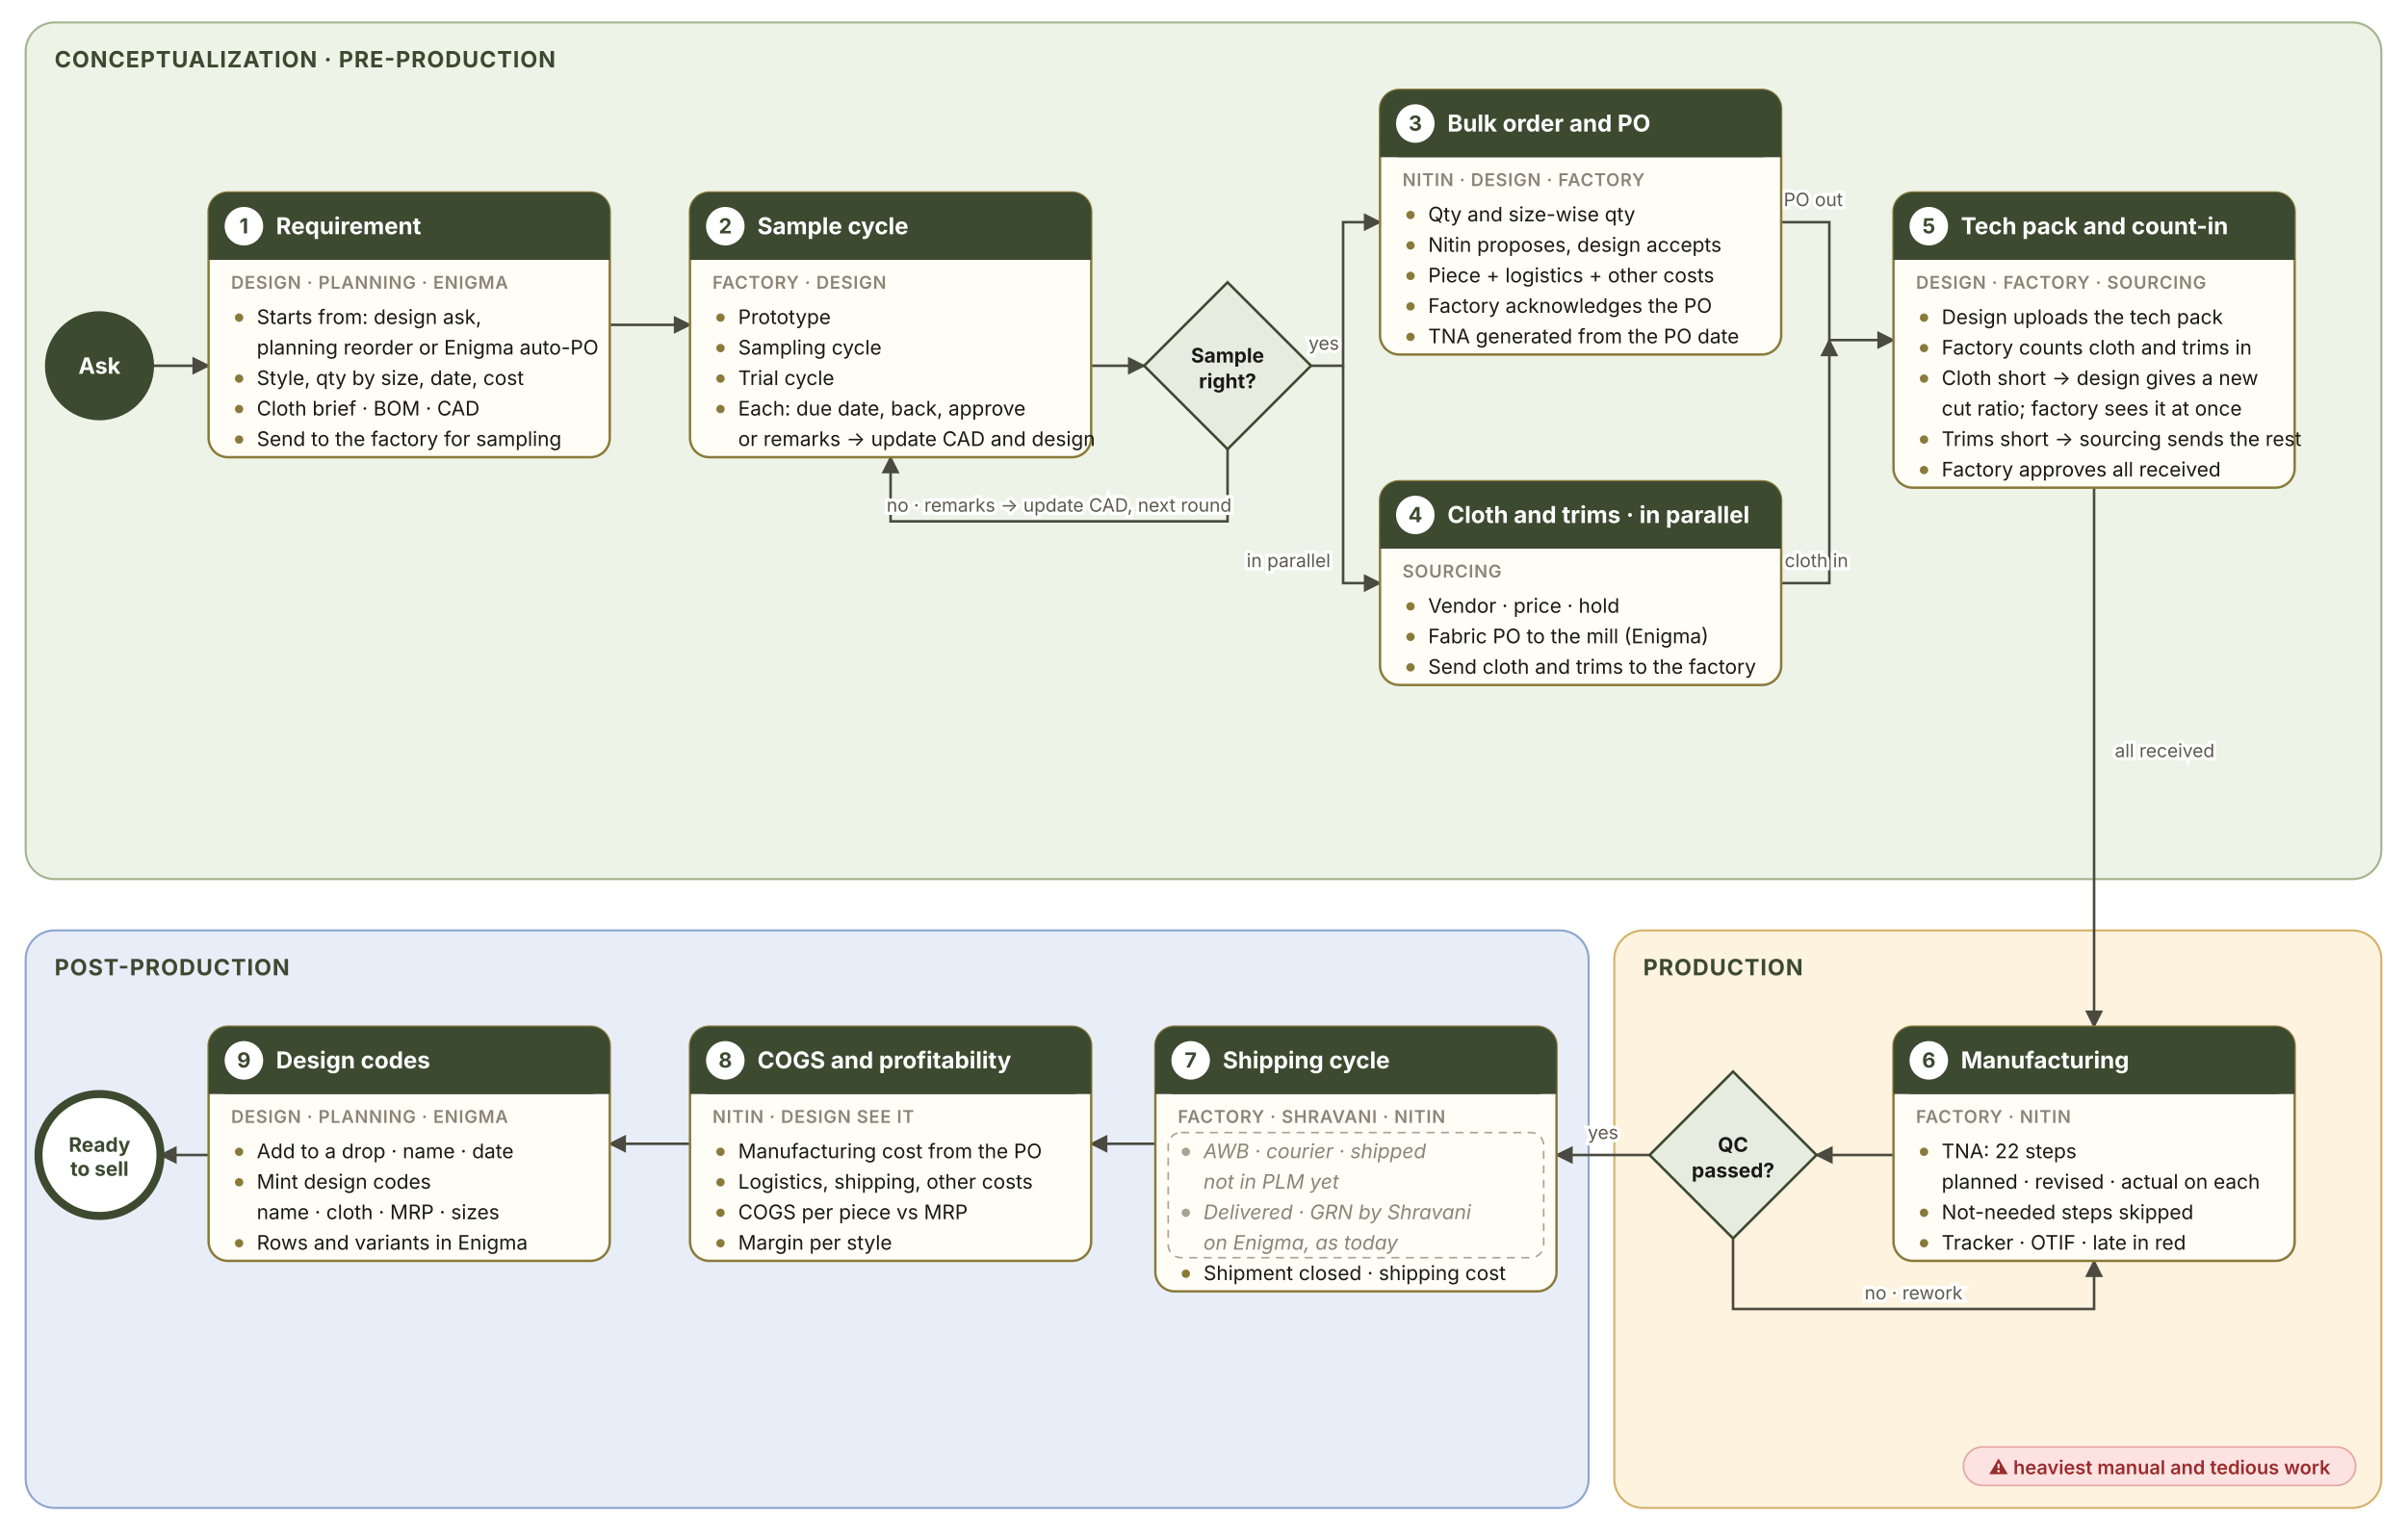
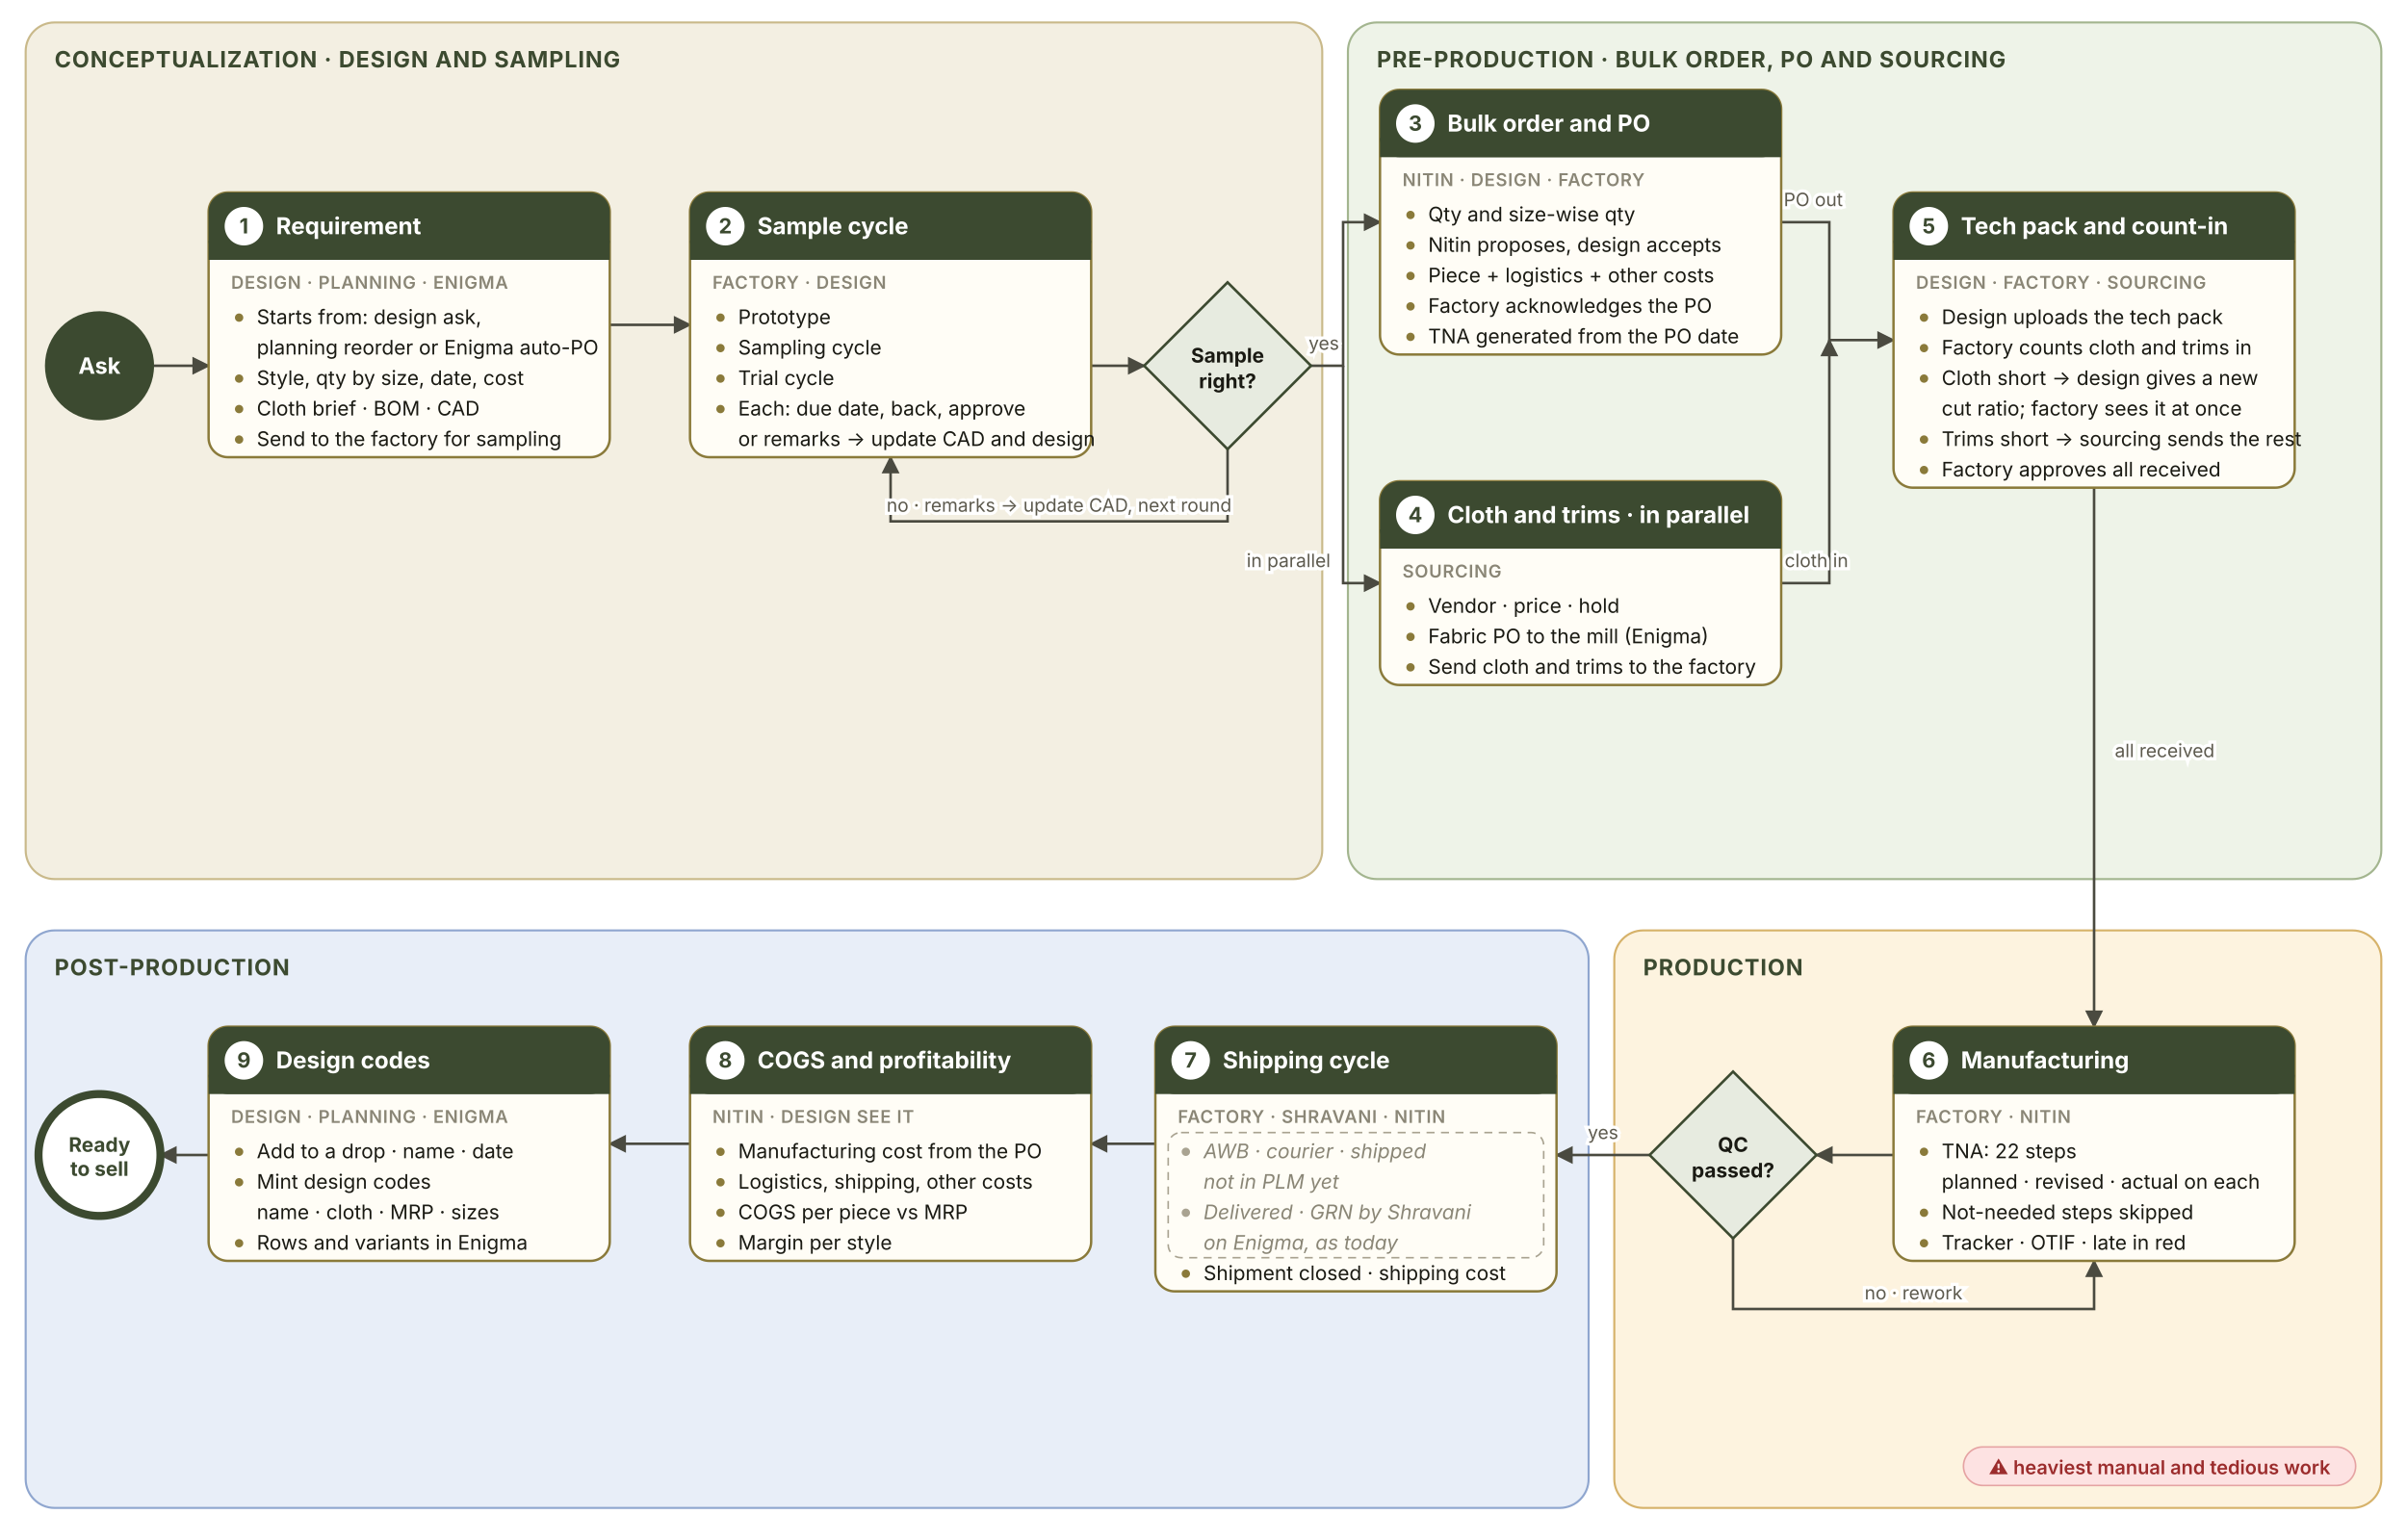
<svg xmlns="http://www.w3.org/2000/svg" width="1500" height="960" viewBox="0 0 1500 960" font-family="Inter, Helvetica, Arial, sans-serif">
  <defs>
    <marker id="a" viewBox="0 0 10 10" refX="9" refY="5" markerWidth="7" markerHeight="7" orient="auto-start-reverse">
      <path d="M0 0L10 5L0 10z" fill="#4a4a40" />
    </marker>
  </defs>
  <rect width="1500" height="960" fill="#fff" />
-   <rect x="16" y="14" width="1468" height="534" rx="18" fill="#eef3e8" stroke="#a3b58f" stroke-width="1.3" />
-   <text x="34" y="42" font-size="14" font-weight="700" letter-spacing=".04em" fill="#3c4a30">CONCEPTUALIZATION · PRE-PRODUCTION</text>
+   <rect x="16" y="14" width="808" height="534" rx="18" fill="#f3efe2" stroke="#c9b98a" stroke-width="1.3" />
+   <text x="34" y="42" font-size="14" font-weight="700" letter-spacing=".04em" fill="#3c4a30">CONCEPTUALIZATION · DESIGN AND SAMPLING</text>
+   <rect x="840" y="14" width="644" height="534" rx="18" fill="#eef3e8" stroke="#a3b58f" stroke-width="1.3" />
+   <text x="858" y="42" font-size="14" font-weight="700" letter-spacing=".04em" fill="#3c4a30">PRE-PRODUCTION · BULK ORDER, PO AND SOURCING</text>
  <rect x="1006" y="580" width="478" height="360" rx="18" fill="#fdf3df" stroke="#d6b26a" stroke-width="1.3" />
  <text x="1024" y="608" font-size="14" font-weight="700" letter-spacing=".04em" fill="#3c4a30">PRODUCTION</text>
  <rect x="1223.6" y="902" width="244.4" height="24" rx="12" fill="#fde2e2" stroke="#e5a3a3" />
  <text x="1345.8" y="919" text-anchor="middle" font-size="12" font-weight="600" fill="#9b2c2c">⚠ heaviest manual and tedious work</text>
  <rect x="16" y="580" width="974" height="360" rx="18" fill="#e8eef8" stroke="#8fa6cf" stroke-width="1.3" />
  <text x="34" y="608" font-size="14" font-weight="700" letter-spacing=".04em" fill="#3c4a30">POST-PRODUCTION</text>
  <path d="M96 228L130 228" fill="none" stroke="#4a4a40" stroke-width="1.6" marker-end="url(#a)" />
  <path d="M380 202.5L430 202.5" fill="none" stroke="#4a4a40" stroke-width="1.6" marker-end="url(#a)" />
  <path d="M680 228L713 228" fill="none" stroke="#4a4a40" stroke-width="1.6" marker-end="url(#a)" />
  <path d="M765 280L765 325L555.0 325L555.0 285" fill="none" stroke="#4a4a40" stroke-width="1.6" marker-end="url(#a)" />
  <text x="660.0" y="319" font-size="11.5" fill="#5d5a4e" text-anchor="middle" paint-order="stroke" stroke="#fff" stroke-width="4">no · remarks → update CAD, next round</text>
  <path d="M817 228L837 228L837 138.5L860 138.5" fill="none" stroke="#4a4a40" stroke-width="1.6" marker-end="url(#a)" />
  <text x="825" y="218" font-size="11.5" fill="#5d5a4e" text-anchor="middle" paint-order="stroke" stroke="#fff" stroke-width="4">yes</text>
  <path d="M837 228L837 363.5L860 363.5" fill="none" stroke="#4a4a40" stroke-width="1.6" marker-end="url(#a)" />
  <text x="803" y="353.5" font-size="11.5" fill="#5d5a4e" text-anchor="middle" paint-order="stroke" stroke="#fff" stroke-width="4">in parallel</text>
  <path d="M1110 138.5L1140 138.5L1140 212.0L1180 212.0" fill="none" stroke="#4a4a40" stroke-width="1.6" marker-end="url(#a)" />
  <text x="1130" y="128.5" font-size="11.5" fill="#5d5a4e" text-anchor="middle" paint-order="stroke" stroke="#fff" stroke-width="4">PO out</text>
  <path d="M1110 363.5L1140 363.5L1140 212.0" fill="none" stroke="#4a4a40" stroke-width="1.6" marker-end="url(#a)" />
  <text x="1132" y="353.5" font-size="11.5" fill="#5d5a4e" text-anchor="middle" paint-order="stroke" stroke="#fff" stroke-width="4">cloth in</text>
  <path d="M1305.0 304L1305.0 640" fill="none" stroke="#4a4a40" stroke-width="1.6" marker-end="url(#a)" />
  <text x="1349.0" y="472.0" font-size="11.5" fill="#5d5a4e" text-anchor="middle" paint-order="stroke" stroke="#fff" stroke-width="4">all received</text>
  <path d="M1180 720L1132 720" fill="none" stroke="#4a4a40" stroke-width="1.6" marker-end="url(#a)" />
  <path d="M1080 772L1080 816L1305.0 816L1305.0 786" fill="none" stroke="#4a4a40" stroke-width="1.6" marker-end="url(#a)" />
  <text x="1192.5" y="810" font-size="11.5" fill="#5d5a4e" text-anchor="middle" paint-order="stroke" stroke="#fff" stroke-width="4">no · rework</text>
  <path d="M1028 720L970 720" fill="none" stroke="#4a4a40" stroke-width="1.6" marker-end="url(#a)" />
  <text x="999.0" y="710" font-size="11.5" fill="#5d5a4e" text-anchor="middle" paint-order="stroke" stroke="#fff" stroke-width="4">yes</text>
  <path d="M720 713.0L680 713.0" fill="none" stroke="#4a4a40" stroke-width="1.6" marker-end="url(#a)" />
  <path d="M430 713.0L380 713.0" fill="none" stroke="#4a4a40" stroke-width="1.6" marker-end="url(#a)" />
  <path d="M130 720L100 720" fill="none" stroke="#4a4a40" stroke-width="1.6" marker-end="url(#a)" />
  <rect x="130" y="120" width="250" height="165" rx="12" fill="#fffdf6" stroke="#8a7a3a" stroke-width="1.5" />
  <rect x="130" y="120" width="250" height="42" rx="12" fill="#3c4a30" />
  <rect x="130" y="150" width="250" height="12" fill="#3c4a30" />
  <circle cx="152" cy="141" r="12" fill="#fff" />
  <text x="152" y="145.5" text-anchor="middle" font-size="13" font-weight="700" fill="#3c4a30">1</text>
  <text x="172" y="146" font-size="14.5" font-weight="700" fill="#fff">Requirement</text>
  <text x="144" y="180" font-size="11" font-weight="600" letter-spacing=".04em" fill="#8a8676">DESIGN · PLANNING · ENIGMA</text>
  <circle cx="149" cy="198" r="2.6" fill="#8a7a3a" />
  <text x="160" y="202" font-size="12.5" fill="#1a1a13">Starts from: design ask,</text>
  <text x="160" y="221" font-size="12.5" fill="#1a1a13">planning reorder or Enigma auto-PO</text>
  <circle cx="149" cy="236" r="2.6" fill="#8a7a3a" />
  <text x="160" y="240" font-size="12.5" fill="#1a1a13">Style, qty by size, date, cost</text>
  <circle cx="149" cy="255" r="2.6" fill="#8a7a3a" />
  <text x="160" y="259" font-size="12.5" fill="#1a1a13">Cloth brief · BOM · CAD</text>
  <circle cx="149" cy="274" r="2.6" fill="#8a7a3a" />
  <text x="160" y="278" font-size="12.5" fill="#1a1a13">Send to the factory for sampling</text>
  <rect x="430" y="120" width="250" height="165" rx="12" fill="#fffdf6" stroke="#8a7a3a" stroke-width="1.5" />
  <rect x="430" y="120" width="250" height="42" rx="12" fill="#3c4a30" />
  <rect x="430" y="150" width="250" height="12" fill="#3c4a30" />
  <circle cx="452" cy="141" r="12" fill="#fff" />
  <text x="452" y="145.5" text-anchor="middle" font-size="13" font-weight="700" fill="#3c4a30">2</text>
  <text x="472" y="146" font-size="14.5" font-weight="700" fill="#fff">Sample cycle</text>
  <text x="444" y="180" font-size="11" font-weight="600" letter-spacing=".04em" fill="#8a8676">FACTORY · DESIGN</text>
  <circle cx="449" cy="198" r="2.6" fill="#8a7a3a" />
  <text x="460" y="202" font-size="12.5" fill="#1a1a13">Prototype</text>
  <circle cx="449" cy="217" r="2.6" fill="#8a7a3a" />
  <text x="460" y="221" font-size="12.5" fill="#1a1a13">Sampling cycle</text>
  <circle cx="449" cy="236" r="2.6" fill="#8a7a3a" />
  <text x="460" y="240" font-size="12.5" fill="#1a1a13">Trial cycle</text>
  <circle cx="449" cy="255" r="2.6" fill="#8a7a3a" />
  <text x="460" y="259" font-size="12.5" fill="#1a1a13">Each: due date, back, approve</text>
  <text x="460" y="278" font-size="12.5" fill="#1a1a13">or remarks → update CAD and design</text>
  <rect x="860" y="56" width="250" height="165" rx="12" fill="#fffdf6" stroke="#8a7a3a" stroke-width="1.5" />
  <rect x="860" y="56" width="250" height="42" rx="12" fill="#3c4a30" />
  <rect x="860" y="86" width="250" height="12" fill="#3c4a30" />
  <circle cx="882" cy="77" r="12" fill="#fff" />
  <text x="882" y="81.5" text-anchor="middle" font-size="13" font-weight="700" fill="#3c4a30">3</text>
  <text x="902" y="82" font-size="14.5" font-weight="700" fill="#fff">Bulk order and PO</text>
  <text x="874" y="116" font-size="11" font-weight="600" letter-spacing=".04em" fill="#8a8676">NITIN · DESIGN · FACTORY</text>
  <circle cx="879" cy="134" r="2.6" fill="#8a7a3a" />
  <text x="890" y="138" font-size="12.5" fill="#1a1a13">Qty and size-wise qty</text>
  <circle cx="879" cy="153" r="2.6" fill="#8a7a3a" />
  <text x="890" y="157" font-size="12.5" fill="#1a1a13">Nitin proposes, design accepts</text>
  <circle cx="879" cy="172" r="2.6" fill="#8a7a3a" />
  <text x="890" y="176" font-size="12.5" fill="#1a1a13">Piece + logistics + other costs</text>
  <circle cx="879" cy="191" r="2.6" fill="#8a7a3a" />
  <text x="890" y="195" font-size="12.5" fill="#1a1a13">Factory acknowledges the PO</text>
  <circle cx="879" cy="210" r="2.6" fill="#8a7a3a" />
  <text x="890" y="214" font-size="12.5" fill="#1a1a13">TNA generated from the PO date</text>
  <rect x="860" y="300" width="250" height="127" rx="12" fill="#fffdf6" stroke="#8a7a3a" stroke-width="1.5" />
  <rect x="860" y="300" width="250" height="42" rx="12" fill="#3c4a30" />
  <rect x="860" y="330" width="250" height="12" fill="#3c4a30" />
  <circle cx="882" cy="321" r="12" fill="#fff" />
  <text x="882" y="325.5" text-anchor="middle" font-size="13" font-weight="700" fill="#3c4a30">4</text>
  <text x="902" y="326" font-size="14.5" font-weight="700" fill="#fff">Cloth and trims · in parallel</text>
  <text x="874" y="360" font-size="11" font-weight="600" letter-spacing=".04em" fill="#8a8676">SOURCING</text>
  <circle cx="879" cy="378" r="2.6" fill="#8a7a3a" />
  <text x="890" y="382" font-size="12.5" fill="#1a1a13">Vendor · price · hold</text>
  <circle cx="879" cy="397" r="2.6" fill="#8a7a3a" />
  <text x="890" y="401" font-size="12.5" fill="#1a1a13">Fabric PO to the mill (Enigma)</text>
  <circle cx="879" cy="416" r="2.6" fill="#8a7a3a" />
  <text x="890" y="420" font-size="12.5" fill="#1a1a13">Send cloth and trims to the factory</text>
  <rect x="1180" y="120" width="250" height="184" rx="12" fill="#fffdf6" stroke="#8a7a3a" stroke-width="1.5" />
  <rect x="1180" y="120" width="250" height="42" rx="12" fill="#3c4a30" />
  <rect x="1180" y="150" width="250" height="12" fill="#3c4a30" />
  <circle cx="1202" cy="141" r="12" fill="#fff" />
  <text x="1202" y="145.5" text-anchor="middle" font-size="13" font-weight="700" fill="#3c4a30">5</text>
  <text x="1222" y="146" font-size="14.5" font-weight="700" fill="#fff">Tech pack and count-in</text>
  <text x="1194" y="180" font-size="11" font-weight="600" letter-spacing=".04em" fill="#8a8676">DESIGN · FACTORY · SOURCING</text>
  <circle cx="1199" cy="198" r="2.6" fill="#8a7a3a" />
  <text x="1210" y="202" font-size="12.5" fill="#1a1a13">Design uploads the tech pack</text>
  <circle cx="1199" cy="217" r="2.6" fill="#8a7a3a" />
  <text x="1210" y="221" font-size="12.5" fill="#1a1a13">Factory counts cloth and trims in</text>
  <circle cx="1199" cy="236" r="2.6" fill="#8a7a3a" />
  <text x="1210" y="240" font-size="12.5" fill="#1a1a13">Cloth short → design gives a new</text>
  <text x="1210" y="259" font-size="12.5" fill="#1a1a13">cut ratio; factory sees it at once</text>
  <circle cx="1199" cy="274" r="2.6" fill="#8a7a3a" />
  <text x="1210" y="278" font-size="12.5" fill="#1a1a13">Trims short → sourcing sends the rest</text>
  <circle cx="1199" cy="293" r="2.6" fill="#8a7a3a" />
  <text x="1210" y="297" font-size="12.5" fill="#1a1a13">Factory approves all received</text>
  <rect x="1180" y="640" width="250" height="146" rx="12" fill="#fffdf6" stroke="#8a7a3a" stroke-width="1.5" />
  <rect x="1180" y="640" width="250" height="42" rx="12" fill="#3c4a30" />
  <rect x="1180" y="670" width="250" height="12" fill="#3c4a30" />
  <circle cx="1202" cy="661" r="12" fill="#fff" />
  <text x="1202" y="665.5" text-anchor="middle" font-size="13" font-weight="700" fill="#3c4a30">6</text>
  <text x="1222" y="666" font-size="14.5" font-weight="700" fill="#fff">Manufacturing</text>
  <text x="1194" y="700" font-size="11" font-weight="600" letter-spacing=".04em" fill="#8a8676">FACTORY · NITIN</text>
  <circle cx="1199" cy="718" r="2.6" fill="#8a7a3a" />
  <text x="1210" y="722" font-size="12.5" fill="#1a1a13">TNA: 22 steps</text>
  <text x="1210" y="741" font-size="12.5" fill="#1a1a13">planned · revised · actual on each</text>
  <circle cx="1199" cy="756" r="2.6" fill="#8a7a3a" />
  <text x="1210" y="760" font-size="12.5" fill="#1a1a13">Not-needed steps skipped</text>
  <circle cx="1199" cy="775" r="2.6" fill="#8a7a3a" />
  <text x="1210" y="779" font-size="12.5" fill="#1a1a13">Tracker · OTIF · late in red</text>
  <rect x="720" y="640" width="250" height="165" rx="12" fill="#fffdf6" stroke="#8a7a3a" stroke-width="1.5" />
  <rect x="720" y="640" width="250" height="42" rx="12" fill="#3c4a30" />
  <rect x="720" y="670" width="250" height="12" fill="#3c4a30" />
  <circle cx="742" cy="661" r="12" fill="#fff" />
  <text x="742" y="665.5" text-anchor="middle" font-size="13" font-weight="700" fill="#3c4a30">7</text>
  <text x="762" y="666" font-size="14.5" font-weight="700" fill="#fff">Shipping cycle</text>
  <text x="734" y="700" font-size="11" font-weight="600" letter-spacing=".04em" fill="#8a8676">FACTORY · SHRAVANI · NITIN</text>
  <circle cx="739" cy="718" r="2.6" fill="#a9a391" />
  <text x="750" y="722" font-size="12.5" fill="#8a8676" font-style="italic">AWB · courier · shipped</text>
  <text x="750" y="741" font-size="12.5" fill="#8a8676" font-style="italic">not in PLM yet</text>
  <circle cx="739" cy="756" r="2.6" fill="#a9a391" />
  <text x="750" y="760" font-size="12.5" fill="#8a8676" font-style="italic">Delivered · GRN by Shravani</text>
  <text x="750" y="779" font-size="12.5" fill="#8a8676" font-style="italic">on Enigma, as today</text>
  <circle cx="739" cy="794" r="2.6" fill="#8a7a3a" />
  <text x="750" y="798" font-size="12.5" fill="#1a1a13">Shipment closed · shipping cost</text>
  <rect x="728" y="706" width="234" height="78" rx="8" fill="none" stroke="#a9a391" stroke-dasharray="5 4" />
  <rect x="430" y="640" width="250" height="146" rx="12" fill="#fffdf6" stroke="#8a7a3a" stroke-width="1.5" />
  <rect x="430" y="640" width="250" height="42" rx="12" fill="#3c4a30" />
  <rect x="430" y="670" width="250" height="12" fill="#3c4a30" />
  <circle cx="452" cy="661" r="12" fill="#fff" />
  <text x="452" y="665.5" text-anchor="middle" font-size="13" font-weight="700" fill="#3c4a30">8</text>
  <text x="472" y="666" font-size="14.5" font-weight="700" fill="#fff">COGS and profitability</text>
  <text x="444" y="700" font-size="11" font-weight="600" letter-spacing=".04em" fill="#8a8676">NITIN · DESIGN SEE IT</text>
  <circle cx="449" cy="718" r="2.6" fill="#8a7a3a" />
  <text x="460" y="722" font-size="12.5" fill="#1a1a13">Manufacturing cost from the PO</text>
  <circle cx="449" cy="737" r="2.6" fill="#8a7a3a" />
  <text x="460" y="741" font-size="12.5" fill="#1a1a13">Logistics, shipping, other costs</text>
  <circle cx="449" cy="756" r="2.6" fill="#8a7a3a" />
  <text x="460" y="760" font-size="12.5" fill="#1a1a13">COGS per piece vs MRP</text>
  <circle cx="449" cy="775" r="2.6" fill="#8a7a3a" />
  <text x="460" y="779" font-size="12.5" fill="#1a1a13">Margin per style</text>
  <rect x="130" y="640" width="250" height="146" rx="12" fill="#fffdf6" stroke="#8a7a3a" stroke-width="1.5" />
  <rect x="130" y="640" width="250" height="42" rx="12" fill="#3c4a30" />
  <rect x="130" y="670" width="250" height="12" fill="#3c4a30" />
  <circle cx="152" cy="661" r="12" fill="#fff" />
  <text x="152" y="665.5" text-anchor="middle" font-size="13" font-weight="700" fill="#3c4a30">9</text>
  <text x="172" y="666" font-size="14.5" font-weight="700" fill="#fff">Design codes</text>
  <text x="144" y="700" font-size="11" font-weight="600" letter-spacing=".04em" fill="#8a8676">DESIGN · PLANNING · ENIGMA</text>
  <circle cx="149" cy="718" r="2.6" fill="#8a7a3a" />
  <text x="160" y="722" font-size="12.5" fill="#1a1a13">Add to a drop · name · date</text>
  <circle cx="149" cy="737" r="2.6" fill="#8a7a3a" />
  <text x="160" y="741" font-size="12.5" fill="#1a1a13">Mint design codes</text>
  <text x="160" y="760" font-size="12.5" fill="#1a1a13">name · cloth · MRP · sizes</text>
  <circle cx="149" cy="775" r="2.6" fill="#8a7a3a" />
  <text x="160" y="779" font-size="12.5" fill="#1a1a13">Rows and variants in Enigma</text>
  <path d="M765 176L817 228L765 280L713 228Z" fill="#e7ebe0" stroke="#3c4a30" stroke-width="1.6" />
  <text x="765" y="226" text-anchor="middle" font-size="12.5" font-weight="700" fill="#1a1a13">Sample</text>
  <text x="765" y="242" text-anchor="middle" font-size="12.5" font-weight="700" fill="#1a1a13">right?</text>
  <path d="M1080 668L1132 720L1080 772L1028 720Z" fill="#e7ebe0" stroke="#3c4a30" stroke-width="1.6" />
  <text x="1080" y="718" text-anchor="middle" font-size="12.5" font-weight="700" fill="#1a1a13">QC</text>
  <text x="1080" y="734" text-anchor="middle" font-size="12.5" font-weight="700" fill="#1a1a13">passed?</text>
  <circle cx="62" cy="228" r="34" fill="#3c4a30" />
  <text x="62" y="233" text-anchor="middle" font-size="14" font-weight="700" fill="#fff">Ask</text>
  <circle cx="62" cy="720" r="38" fill="#fff" stroke="#3c4a30" stroke-width="5" />
  <text x="62" y="718" text-anchor="middle" font-size="12.5" font-weight="700" fill="#3c4a30">Ready</text>
  <text x="62" y="733" text-anchor="middle" font-size="12.5" font-weight="700" fill="#3c4a30">to sell</text>
</svg>
